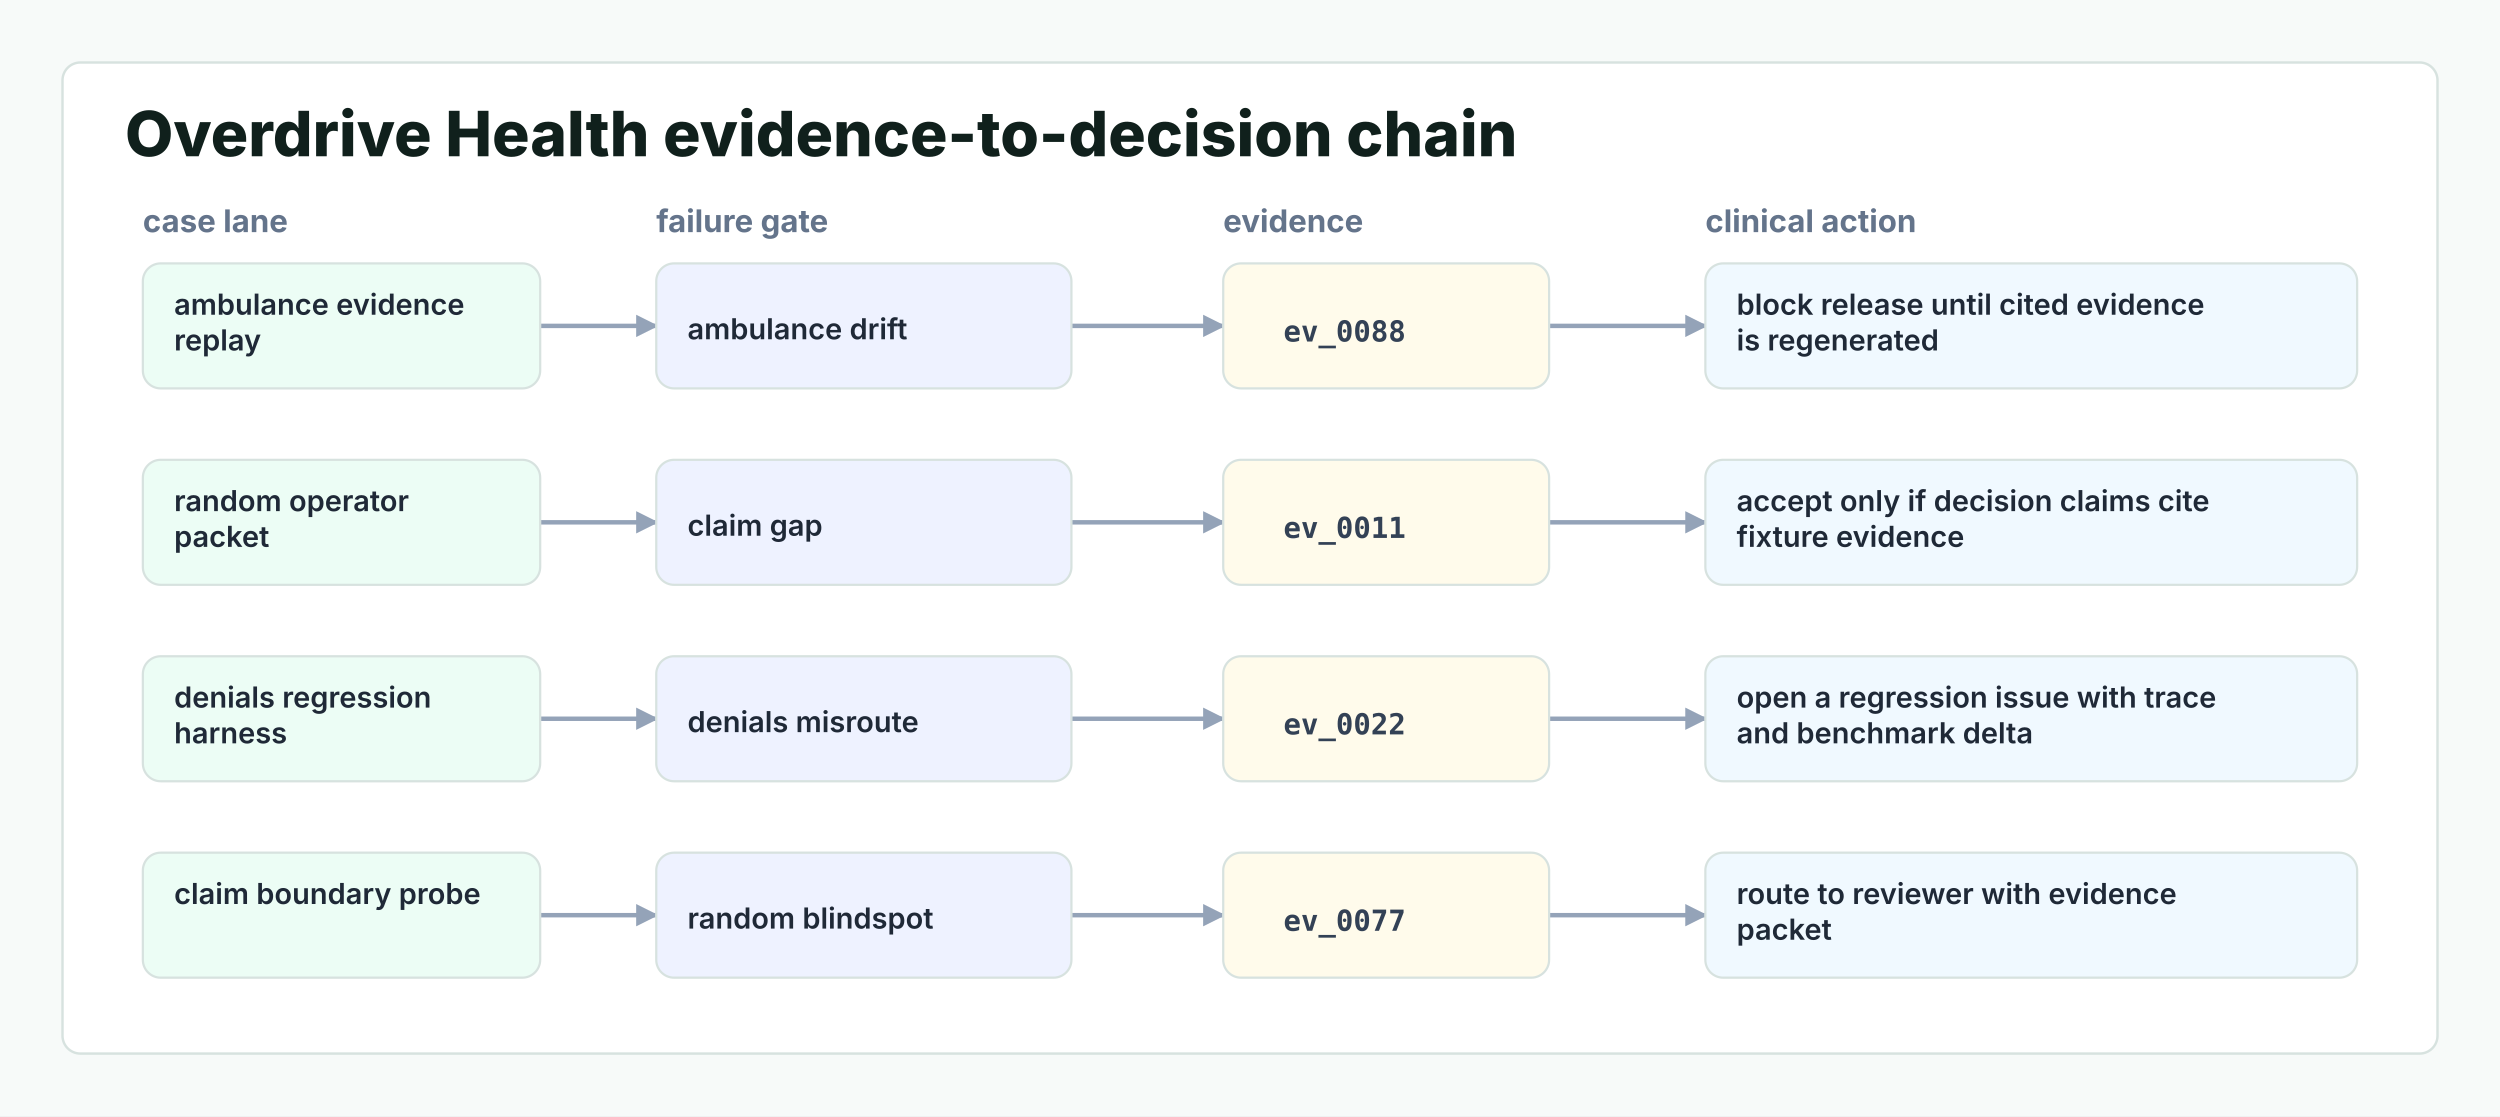
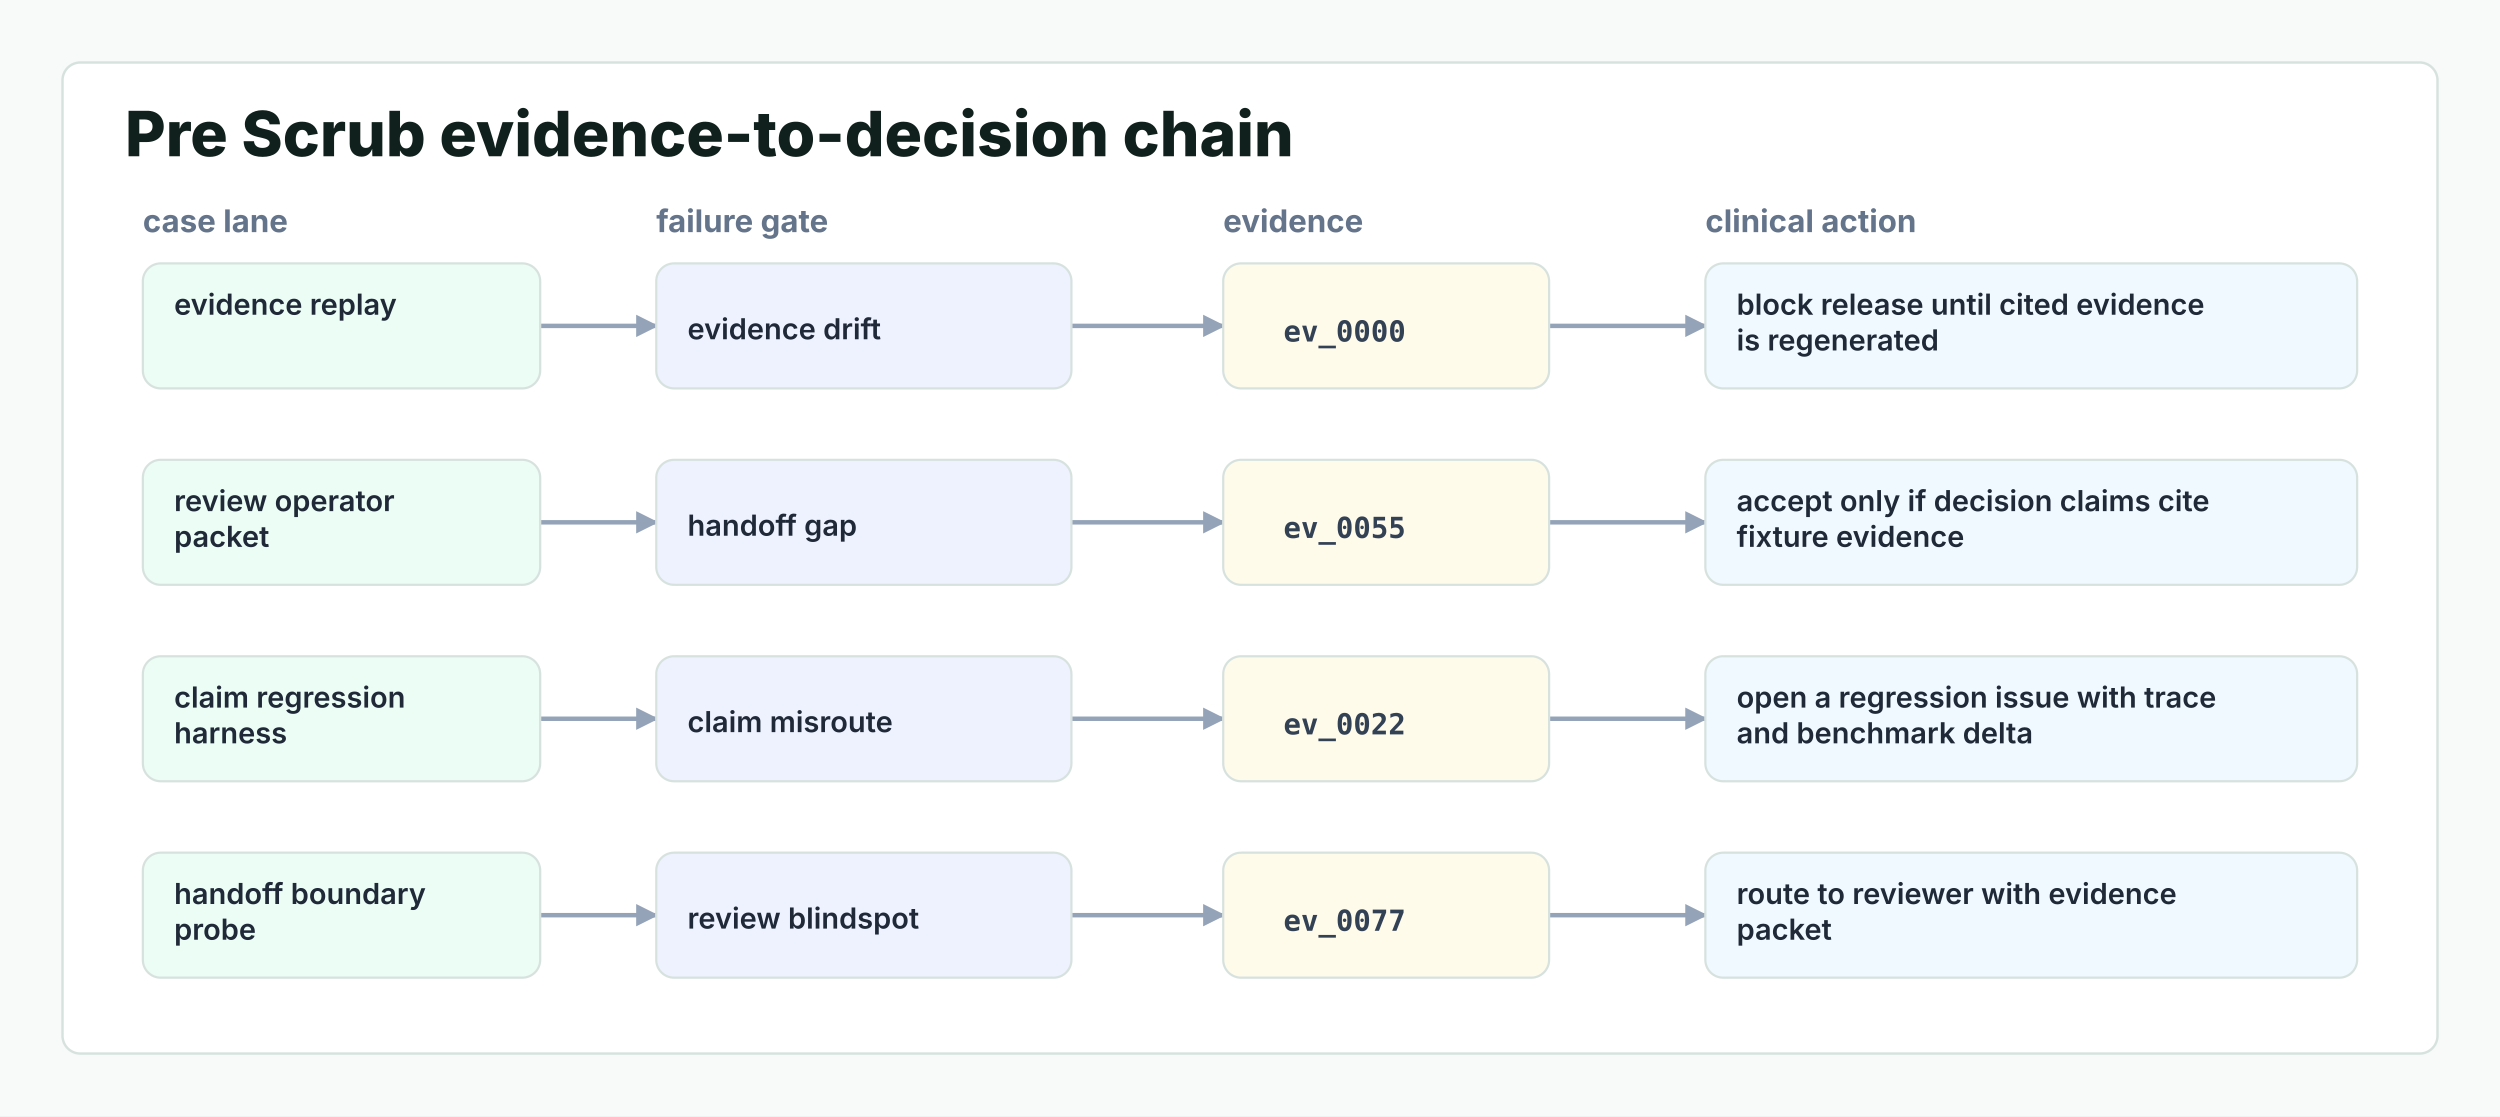
- <svg xmlns="http://www.w3.org/2000/svg" width="1120" height="500" viewBox="0 0 1120 500" role="img" aria-label="Overdrive Health evidence map">
+ <svg xmlns="http://www.w3.org/2000/svg" width="1120" height="500" viewBox="0 0 1120 500" role="img" aria-label="Pre Scrub evidence map">
  <defs>
    <style>
      .bg { fill:#f7faf9; }
      .panel { fill:#ffffff; stroke:#d7e2df; stroke-width:1.1; }
      .title { font:760 28px -apple-system,BlinkMacSystemFont,"Segoe UI",sans-serif; fill:#10201c; }
      .node { font:620 13px -apple-system,BlinkMacSystemFont,"Segoe UI",sans-serif; fill:#1f2937; }
      .head { font:700 14px -apple-system,BlinkMacSystemFont,"Segoe UI",sans-serif; fill:#64748b; }
      .mono { font:720 13px ui-monospace,SFMono-Regular,Menlo,monospace; fill:#334155; }
      .edge { stroke:#94a3b8; stroke-width:2; fill:none; marker-end:url(#arrow); }
      .lane { fill:#ecfdf5; stroke:#d7e2df; }
      .failure { fill:#eef2ff; stroke:#d7e2df; }
      .evidencebox { fill:#fffbeb; stroke:#d7e2df; }
      .actionbox { fill:#f0f9ff; stroke:#d7e2df; }
    </style>
    <marker id="arrow" viewBox="0 0 10 10" refX="9" refY="5" markerWidth="5" markerHeight="5" orient="auto-start-reverse">
      <path d="M 0 0 L 10 5 L 0 10 z" fill="#94a3b8" />
    </marker>
  </defs>
  <rect class="bg" width="1120" height="500" />
  <rect class="panel" x="28" y="28" width="1064" height="444" rx="8" />
-   <text x="56" y="70" class="title">Overdrive Health evidence-to-decision chain</text>
+   <text x="56" y="70" class="title">Pre Scrub evidence-to-decision chain</text>
  <text x="64" y="104" class="head">case lane</text>
  <text x="294" y="104" class="head">failure gate</text>
  <text x="548" y="104" class="head">evidence</text>
  <text x="764" y="104" class="head">clinical action</text>
  <path d="M242 146 L294 146" class="edge" />
  <path d="M480 146 L548 146" class="edge" />
  <path d="M694 146 L764 146" class="edge" />
  <path d="M242 234 L294 234" class="edge" />
  <path d="M480 234 L548 234" class="edge" />
  <path d="M694 234 L764 234" class="edge" />
  <path d="M242 322 L294 322" class="edge" />
  <path d="M480 322 L548 322" class="edge" />
  <path d="M694 322 L764 322" class="edge" />
  <path d="M242 410 L294 410" class="edge" />
  <path d="M480 410 L548 410" class="edge" />
  <path d="M694 410 L764 410" class="edge" />
  <rect class="lane" x="64" y="118" width="178" height="56" rx="8" />
  <text class="node" x="78" y="141">
-     <tspan x="78" dy="0">ambulance evidence</tspan>
-     <tspan x="78" dy="16">replay</tspan>
+     <tspan x="78" dy="0">evidence replay</tspan>
  </text>
  <rect class="failure" x="294" y="118" width="186" height="56" rx="8" />
-   <text x="308" y="152" class="node">ambulance drift</text>
+   <text x="308" y="152" class="node">evidence drift</text>
  <rect class="evidencebox" x="548" y="118" width="146" height="56" rx="8" />
-   <text x="575" y="153" class="mono">ev_0088</text>
+   <text x="575" y="153" class="mono">ev_0000</text>
  <rect class="actionbox" x="764" y="118" width="292" height="56" rx="8" />
  <text class="node" x="778" y="141">
    <tspan x="778" dy="0">block release until cited evidence</tspan>
    <tspan x="778" dy="16">is regenerated</tspan>
  </text>
  <rect class="lane" x="64" y="206" width="178" height="56" rx="8" />
  <text class="node" x="78" y="229">
-     <tspan x="78" dy="0">random operator</tspan>
+     <tspan x="78" dy="0">review operator</tspan>
    <tspan x="78" dy="16">packet</tspan>
  </text>
  <rect class="failure" x="294" y="206" width="186" height="56" rx="8" />
-   <text x="308" y="240" class="node">claim gap</text>
+   <text x="308" y="240" class="node">handoff gap</text>
  <rect class="evidencebox" x="548" y="206" width="146" height="56" rx="8" />
-   <text x="575" y="241" class="mono">ev_0011</text>
+   <text x="575" y="241" class="mono">ev_0055</text>
  <rect class="actionbox" x="764" y="206" width="292" height="56" rx="8" />
  <text class="node" x="778" y="229">
    <tspan x="778" dy="0">accept only if decision claims cite</tspan>
    <tspan x="778" dy="16">fixture evidence</tspan>
  </text>
  <rect class="lane" x="64" y="294" width="178" height="56" rx="8" />
  <text class="node" x="78" y="317">
-     <tspan x="78" dy="0">denials regression</tspan>
+     <tspan x="78" dy="0">claim regression</tspan>
    <tspan x="78" dy="16">harness</tspan>
  </text>
  <rect class="failure" x="294" y="294" width="186" height="56" rx="8" />
-   <text x="308" y="328" class="node">denials misroute</text>
+   <text x="308" y="328" class="node">claim misroute</text>
  <rect class="evidencebox" x="548" y="294" width="146" height="56" rx="8" />
  <text x="575" y="329" class="mono">ev_0022</text>
  <rect class="actionbox" x="764" y="294" width="292" height="56" rx="8" />
  <text class="node" x="778" y="317">
    <tspan x="778" dy="0">open a regression issue with trace</tspan>
    <tspan x="778" dy="16">and benchmark delta</tspan>
  </text>
  <rect class="lane" x="64" y="382" width="178" height="56" rx="8" />
  <text class="node" x="78" y="405">
-     <tspan x="78" dy="0">claim boundary probe</tspan>
+     <tspan x="78" dy="0">handoff boundary</tspan>
+     <tspan x="78" dy="16">probe</tspan>
  </text>
  <rect class="failure" x="294" y="382" width="186" height="56" rx="8" />
-   <text x="308" y="416" class="node">random blindspot</text>
+   <text x="308" y="416" class="node">review blindspot</text>
  <rect class="evidencebox" x="548" y="382" width="146" height="56" rx="8" />
  <text x="575" y="417" class="mono">ev_0077</text>
  <rect class="actionbox" x="764" y="382" width="292" height="56" rx="8" />
  <text class="node" x="778" y="405">
    <tspan x="778" dy="0">route to reviewer with evidence</tspan>
    <tspan x="778" dy="16">packet</tspan>
  </text>
</svg>
